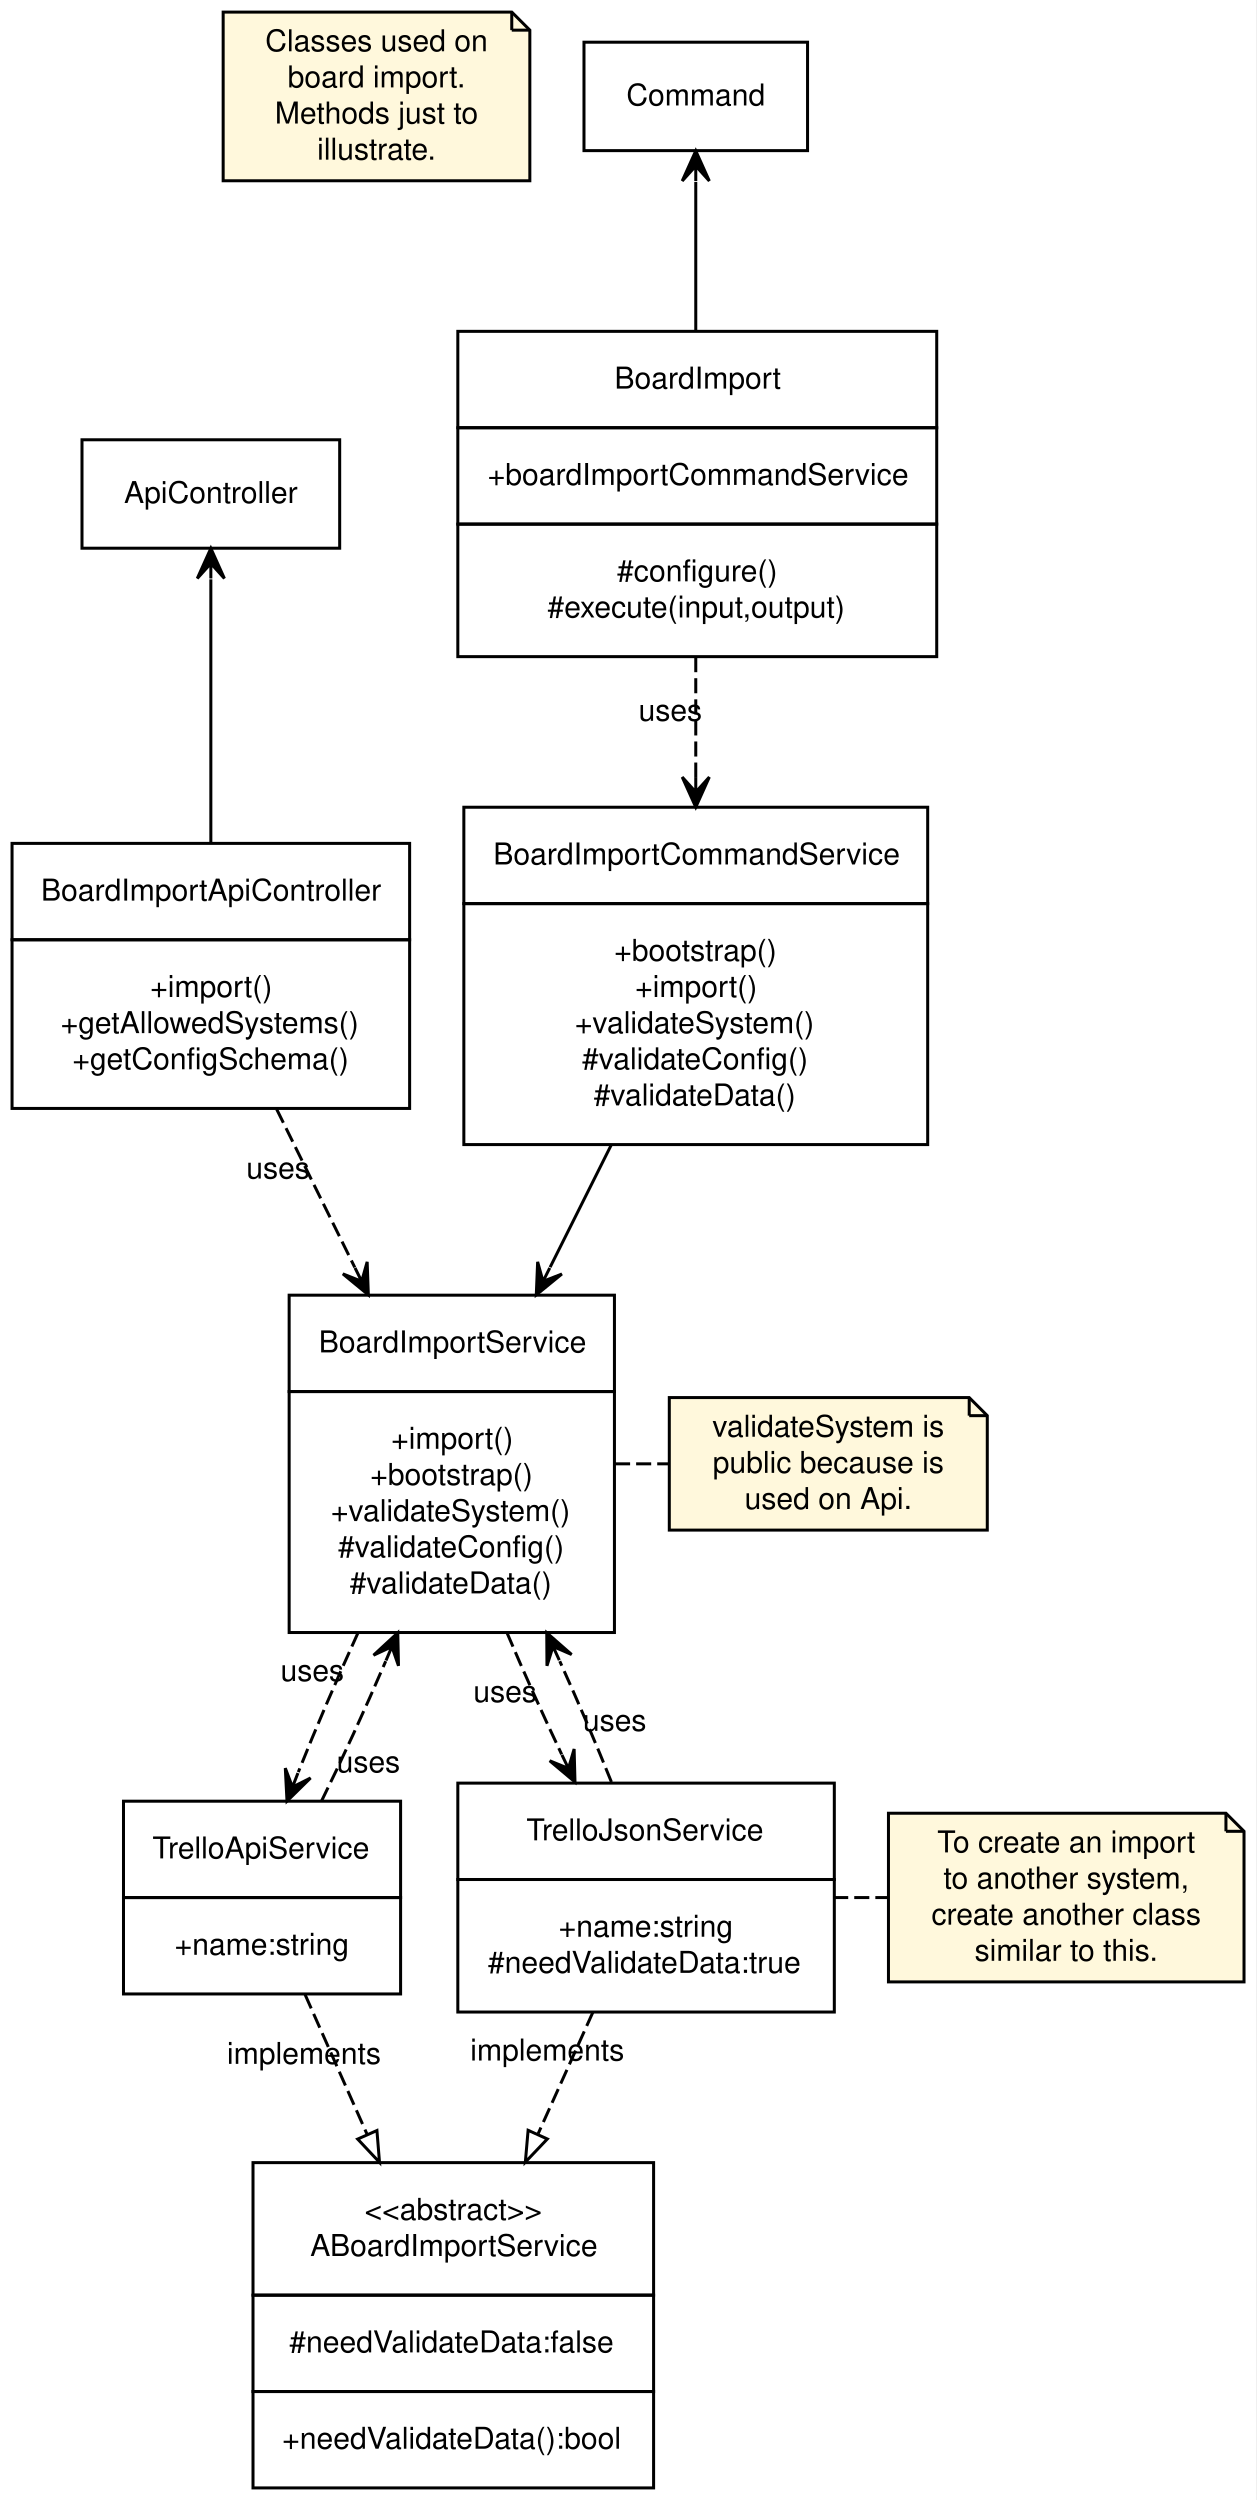
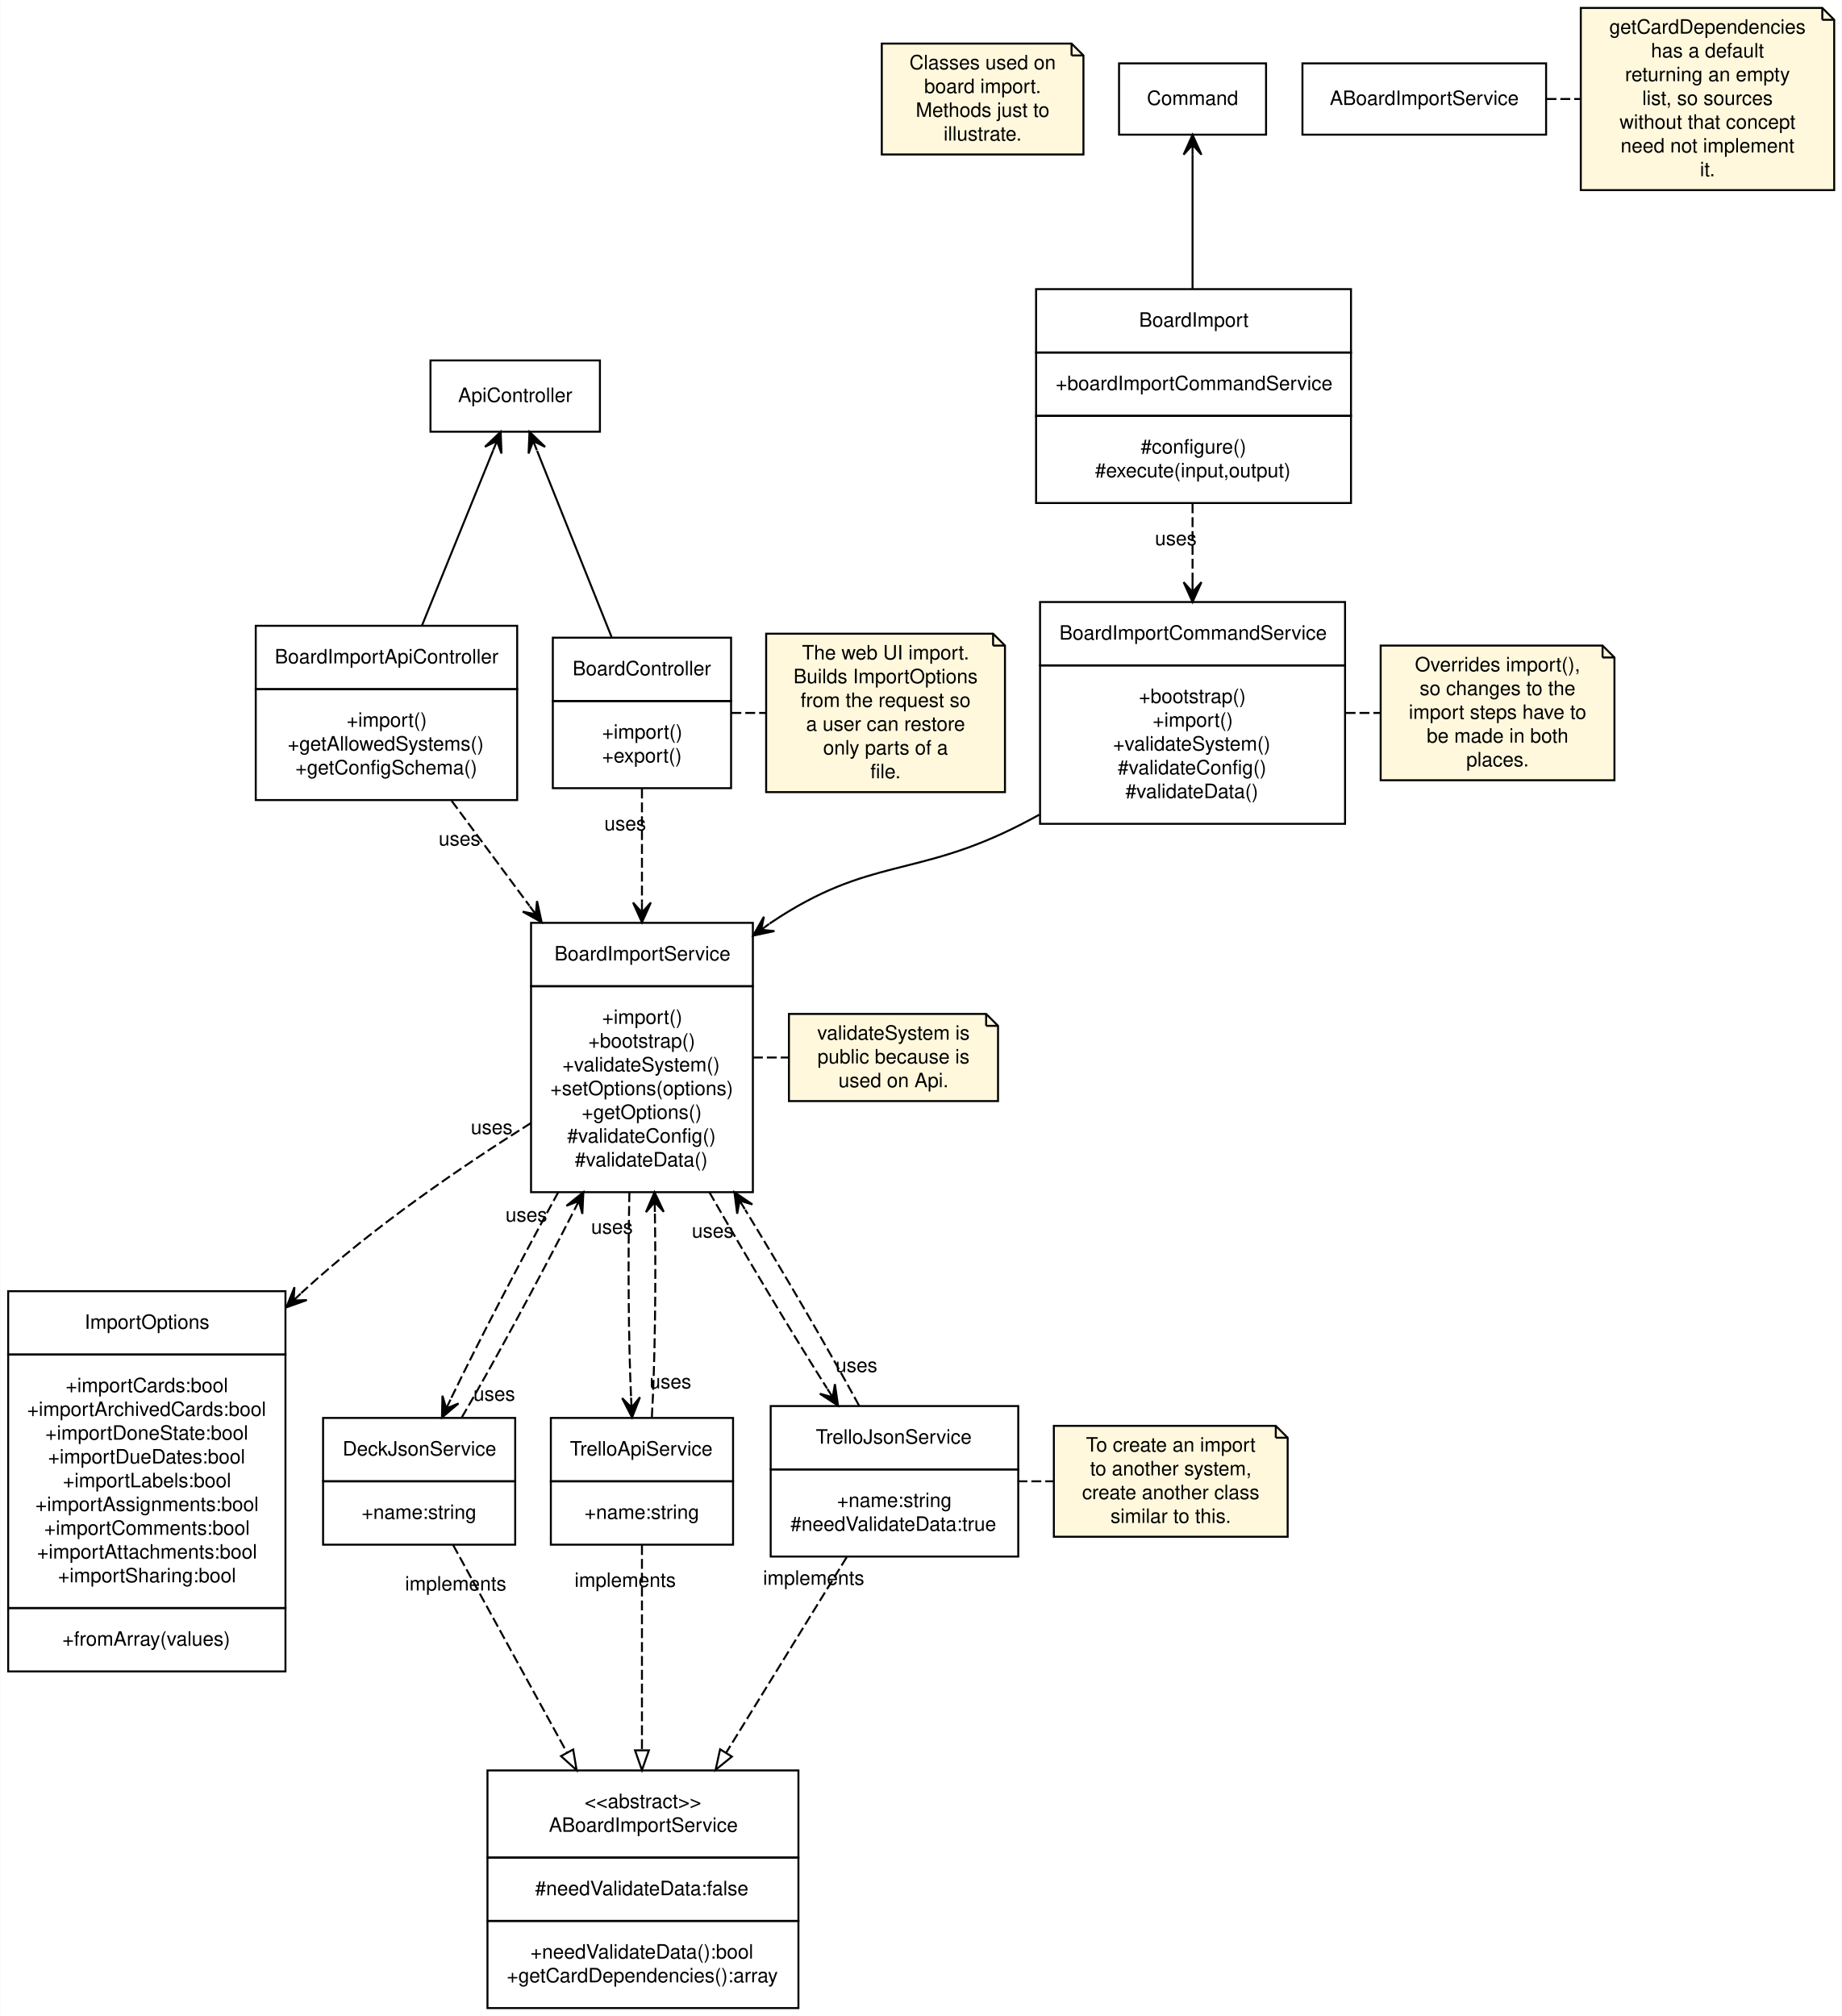
- <svg xmlns="http://www.w3.org/2000/svg" width="417pt" height="830pt" viewBox="0.00 0.00 417.01 830.00">
-   <g id="graph0" class="graph" transform="scale(1 1) rotate(0) translate(4 826)">
-     <polygon fill="#ffffff" stroke="transparent" points="-4,4 -4,-826 413.012,-826 413.012,4 -4,4" />
+ <svg xmlns="http://www.w3.org/2000/svg" width="930pt" height="1018pt" viewBox="0.00 0.00 929.74 1018.00">
+   <g id="graph0" class="graph" transform="scale(1 1) rotate(0) translate(4 1014)">
+     <polygon fill="#ffffff" stroke="transparent" points="-4,4 -4,-1014 925.736,-1014 925.736,4 -4,4" />
    <g id="node1" class="node">
-       <polygon fill="#fff8dc" stroke="#000000" points="165.909,-822 70.091,-822 70.091,-766 171.909,-766 171.909,-816 165.909,-822" />
-       <polyline fill="none" stroke="#000000" points="165.909,-822 165.909,-816 " />
-       <polyline fill="none" stroke="#000000" points="171.909,-816 165.909,-816 " />
-       <text text-anchor="middle" x="121" y="-809" font-family="Helvetica,sans-Serif" font-size="10.00" fill="#000000">Classes used on</text>
-       <text text-anchor="middle" x="121" y="-797" font-family="Helvetica,sans-Serif" font-size="10.00" fill="#000000">board import.</text>
-       <text text-anchor="middle" x="121" y="-785" font-family="Helvetica,sans-Serif" font-size="10.00" fill="#000000">Methods just to</text>
-       <text text-anchor="middle" x="121" y="-773" font-family="Helvetica,sans-Serif" font-size="10.00" fill="#000000">illustrate.</text>
+       <polygon fill="#fff8dc" stroke="#000000" points="536.909,-992 441.091,-992 441.091,-936 542.909,-936 542.909,-986 536.909,-992" />
+       <polyline fill="none" stroke="#000000" points="536.909,-992 536.909,-986 " />
+       <polyline fill="none" stroke="#000000" points="542.909,-986 536.909,-986 " />
+       <text text-anchor="middle" x="492" y="-979" font-family="Helvetica,sans-Serif" font-size="10.00" fill="#000000">Classes used on</text>
+       <text text-anchor="middle" x="492" y="-967" font-family="Helvetica,sans-Serif" font-size="10.00" fill="#000000">board import.</text>
+       <text text-anchor="middle" x="492" y="-955" font-family="Helvetica,sans-Serif" font-size="10.00" fill="#000000">Methods just to</text>
+       <text text-anchor="middle" x="492" y="-943" font-family="Helvetica,sans-Serif" font-size="10.00" fill="#000000">illustrate.</text>
    </g>
    <g id="node2" class="node">
-       <polygon fill="none" stroke="#000000" points="108.777,-680 23.223,-680 23.223,-644 108.777,-644 108.777,-680" />
-       <text text-anchor="middle" x="66" y="-659" font-family="Helvetica,sans-Serif" font-size="10.00" fill="#000000">ApiController</text>
+       <polygon fill="none" stroke="#000000" points="298.777,-832 213.223,-832 213.223,-796 298.777,-796 298.777,-832" />
+       <text text-anchor="middle" x="256" y="-811" font-family="Helvetica,sans-Serif" font-size="10.00" fill="#000000">ApiController</text>
    </g>
    <g id="node3" class="node">
-       <polygon fill="none" stroke="#000000" points="0,-514 0,-546 132,-546 132,-514 0,-514" />
-       <text text-anchor="start" x="9.607" y="-527" font-family="Helvetica,sans-Serif" font-size="10.00" fill="#000000">BoardImportApiController</text>
-       <polygon fill="none" stroke="#000000" points="0,-458 0,-514 132,-514 132,-458 0,-458" />
-       <text text-anchor="start" x="45.864" y="-495" font-family="Helvetica,sans-Serif" font-size="10.00" fill="#000000">+import()</text>
-       <text text-anchor="start" x="16.134" y="-483" font-family="Helvetica,sans-Serif" font-size="10.00" fill="#000000">+getAllowedSystems()</text>
-       <text text-anchor="start" x="20.018" y="-471" font-family="Helvetica,sans-Serif" font-size="10.00" fill="#000000">+getConfigSchema()</text>
+       <polygon fill="none" stroke="#000000" points="125,-666 125,-698 257,-698 257,-666 125,-666" />
+       <text text-anchor="start" x="134.607" y="-679" font-family="Helvetica,sans-Serif" font-size="10.00" fill="#000000">BoardImportApiController</text>
+       <polygon fill="none" stroke="#000000" points="125,-610 125,-666 257,-666 257,-610 125,-610" />
+       <text text-anchor="start" x="170.864" y="-647" font-family="Helvetica,sans-Serif" font-size="10.00" fill="#000000">+import()</text>
+       <text text-anchor="start" x="141.133" y="-635" font-family="Helvetica,sans-Serif" font-size="10.00" fill="#000000">+getAllowedSystems()</text>
+       <text text-anchor="start" x="145.018" y="-623" font-family="Helvetica,sans-Serif" font-size="10.00" fill="#000000">+getConfigSchema()</text>
    </g>
    <g id="edge1" class="edge">
-       <path fill="none" stroke="#000000" d="M66,-633.669C66,-609.442 66,-574.166 66,-546.224" />
-       <polygon fill="#000000" stroke="#000000" points="66,-643.957 61.5,-633.957 66,-638.957 66,-633.957 66,-633.957 66,-633.957 66,-638.957 70.5,-633.957 66,-643.957 66,-643.957" />
+       <path fill="none" stroke="#000000" d="M244.887,-786.645C235.036,-762.397 220.471,-726.544 208.966,-698.224" />
+       <polygon fill="#000000" stroke="#000000" points="248.67,-795.957 240.737,-788.386 246.788,-791.325 244.906,-786.692 244.906,-786.692 244.906,-786.692 246.788,-791.325 249.075,-784.999 248.67,-795.957 248.67,-795.957" />
+     </g>
+     <g id="node5" class="node">
+       <polygon fill="none" stroke="#000000" points="275,-660 275,-692 365,-692 365,-660 275,-660" />
+       <text text-anchor="start" x="284.998" y="-673" font-family="Helvetica,sans-Serif" font-size="10.00" fill="#000000">BoardController</text>
+       <polygon fill="none" stroke="#000000" points="275,-616 275,-660 365,-660 365,-616 275,-616" />
+       <text text-anchor="start" x="299.865" y="-641" font-family="Helvetica,sans-Serif" font-size="10.00" fill="#000000">+import()</text>
+       <text text-anchor="start" x="299.859" y="-629" font-family="Helvetica,sans-Serif" font-size="10.00" fill="#000000">+export()</text>
+     </g>
+     <g id="edge3" class="edge">
+       <path fill="none" stroke="#000000" d="M267.055,-786.362C277.445,-760.388 293.088,-721.28 304.679,-692.303" />
+       <polygon fill="#000000" stroke="#000000" points="263.217,-795.957 262.753,-785.001 265.074,-791.315 266.931,-786.672 266.931,-786.672 266.931,-786.672 265.074,-791.315 271.109,-788.343 263.217,-795.957 263.217,-795.957" />
    </g>
    <g id="node4" class="node">
-       <polygon fill="none" stroke="#000000" points="92,-364 92,-396 200,-396 200,-364 92,-364" />
-       <text text-anchor="start" x="101.828" y="-377" font-family="Helvetica,sans-Serif" font-size="10.00" fill="#000000">BoardImportService</text>
-       <polygon fill="none" stroke="#000000" points="92,-284 92,-364 200,-364 200,-284 92,-284" />
-       <text text-anchor="start" x="125.865" y="-345" font-family="Helvetica,sans-Serif" font-size="10.00" fill="#000000">+import()</text>
-       <text text-anchor="start" x="118.91" y="-333" font-family="Helvetica,sans-Serif" font-size="10.00" fill="#000000">+bootstrap()</text>
-       <text text-anchor="start" x="105.857" y="-321" font-family="Helvetica,sans-Serif" font-size="10.00" fill="#000000">+validateSystem()</text>
-       <text text-anchor="start" x="108.218" y="-309" font-family="Helvetica,sans-Serif" font-size="10.00" fill="#000000">#validateConfig()</text>
-       <text text-anchor="start" x="112.107" y="-297" font-family="Helvetica,sans-Serif" font-size="10.00" fill="#000000">#validateData()</text>
+       <polygon fill="none" stroke="#000000" points="264,-516 264,-548 376,-548 376,-516 264,-516" />
+       <text text-anchor="start" x="275.828" y="-529" font-family="Helvetica,sans-Serif" font-size="10.00" fill="#000000">BoardImportService</text>
+       <polygon fill="none" stroke="#000000" points="264,-412 264,-516 376,-516 376,-412 264,-412" />
+       <text text-anchor="start" x="299.865" y="-497" font-family="Helvetica,sans-Serif" font-size="10.00" fill="#000000">+import()</text>
+       <text text-anchor="start" x="292.911" y="-485" font-family="Helvetica,sans-Serif" font-size="10.00" fill="#000000">+bootstrap()</text>
+       <text text-anchor="start" x="279.857" y="-473" font-family="Helvetica,sans-Serif" font-size="10.00" fill="#000000">+validateSystem()</text>
+       <text text-anchor="start" x="273.738" y="-461" font-family="Helvetica,sans-Serif" font-size="10.00" fill="#000000">+setOptions(options)</text>
+       <text text-anchor="start" x="289.576" y="-449" font-family="Helvetica,sans-Serif" font-size="10.00" fill="#000000">+getOptions()</text>
+       <text text-anchor="start" x="282.218" y="-437" font-family="Helvetica,sans-Serif" font-size="10.00" fill="#000000">#validateConfig()</text>
+       <text text-anchor="start" x="286.107" y="-425" font-family="Helvetica,sans-Serif" font-size="10.00" fill="#000000">#validateData()</text>
    </g>
    <g id="edge2" class="edge">
-       <path fill="none" stroke="#000000" stroke-dasharray="5,2" d="M87.86,-457.733C95.858,-441.538 105.082,-422.858 113.794,-405.217" />
-       <polygon fill="#000000" stroke="#000000" points="118.293,-396.106 117.9,-407.065 116.079,-400.589 113.866,-405.072 113.866,-405.072 113.866,-405.072 116.079,-400.589 109.831,-403.079 118.293,-396.106 118.293,-396.106" />
-       <text text-anchor="middle" x="88.308" y="-434.738" font-family="Helvetica,sans-Serif" font-size="10.00" fill="#000000">uses</text>
+       <path fill="none" stroke="#000000" stroke-dasharray="5,2" d="M223.886,-609.642C235.862,-593.489 249.769,-574.73 263.222,-556.585" />
+       <polygon fill="#000000" stroke="#000000" points="269.362,-548.302 267.022,-559.015 266.384,-552.319 263.407,-556.335 263.407,-556.335 263.407,-556.335 266.384,-552.319 259.792,-553.655 269.362,-548.302 269.362,-548.302" />
+       <text text-anchor="middle" x="227.891" y="-587.047" font-family="Helvetica,sans-Serif" font-size="10.00" fill="#000000">uses</text>
+     </g>
+     <g id="node7" class="node">
+       <polygon fill="none" stroke="#000000" points="0,-330 0,-362 140,-362 140,-330 0,-330" />
+       <text text-anchor="start" x="38.606" y="-343" font-family="Helvetica,sans-Serif" font-size="10.00" fill="#000000">ImportOptions</text>
+       <polygon fill="none" stroke="#000000" points="0,-202 0,-330 140,-330 140,-202 0,-202" />
+       <text text-anchor="start" x="29.023" y="-311" font-family="Helvetica,sans-Serif" font-size="10.00" fill="#000000">+importCards:bool</text>
+       <text text-anchor="start" x="9.576" y="-299" font-family="Helvetica,sans-Serif" font-size="10.00" fill="#000000">+importArchivedCards:bool</text>
+       <text text-anchor="start" x="18.735" y="-287" font-family="Helvetica,sans-Serif" font-size="10.00" fill="#000000">+importDoneState:bool</text>
+       <text text-anchor="start" x="20.13" y="-275" font-family="Helvetica,sans-Serif" font-size="10.00" fill="#000000">+importDueDates:bool</text>
+       <text text-anchor="start" x="27.628" y="-263" font-family="Helvetica,sans-Serif" font-size="10.00" fill="#000000">+importLabels:bool</text>
+       <text text-anchor="start" x="13.74" y="-251" font-family="Helvetica,sans-Serif" font-size="10.00" fill="#000000">+importAssignments:bool</text>
+       <text text-anchor="start" x="18.189" y="-239" font-family="Helvetica,sans-Serif" font-size="10.00" fill="#000000">+importComments:bool</text>
+       <text text-anchor="start" x="14.57" y="-227" font-family="Helvetica,sans-Serif" font-size="10.00" fill="#000000">+importAttachments:bool</text>
+       <text text-anchor="start" x="25.13" y="-215" font-family="Helvetica,sans-Serif" font-size="10.00" fill="#000000">+importSharing:bool</text>
+       <polygon fill="none" stroke="#000000" points="0,-170 0,-202 140,-202 140,-170 0,-170" />
+       <text text-anchor="start" x="27.363" y="-183" font-family="Helvetica,sans-Serif" font-size="10.00" fill="#000000">+fromArray(values)</text>
+     </g>
+     <g id="edge6" class="edge">
+       <path fill="none" stroke="#000000" stroke-dasharray="5,2" d="M263.972,-446.934C229.1,-425.04 184.325,-394.458 149,-362 148.642,-361.671 148.285,-361.341 147.928,-361.009" />
+       <polygon fill="#000000" stroke="#000000" points="140.465,-353.827 150.791,-357.519 144.068,-357.294 147.67,-360.761 147.67,-360.761 147.67,-360.761 144.068,-357.294 144.549,-364.004 140.465,-353.827 140.465,-353.827" />
+       <text text-anchor="middle" x="244.139" y="-441.349" font-family="Helvetica,sans-Serif" font-size="10.00" fill="#000000">uses</text>
+     </g>
+     <g id="node12" class="node">
+       <polygon fill="none" stroke="#000000" points="159,-266 159,-298 256,-298 256,-266 159,-266" />
+       <text text-anchor="start" x="168.885" y="-279" font-family="Helvetica,sans-Serif" font-size="10.00" fill="#000000">DeckJsonService</text>
+       <polygon fill="none" stroke="#000000" points="159,-234 159,-266 256,-266 256,-234 159,-234" />
+       <text text-anchor="start" x="178.465" y="-247" font-family="Helvetica,sans-Serif" font-size="10.00" fill="#000000">+name:string</text>
+     </g>
+     <g id="edge11" class="edge">
+       <path fill="none" stroke="#000000" stroke-dasharray="5,2" d="M277.756,-411.995C258.857,-377.65 237.732,-337.094 223.423,-307.455" />
+       <polygon fill="#000000" stroke="#000000" points="219.028,-298.237 227.394,-305.327 221.18,-302.75 223.332,-307.263 223.332,-307.263 223.332,-307.263 221.18,-302.75 219.27,-309.2 219.028,-298.237 219.028,-298.237" />
+       <text text-anchor="middle" x="261.643" y="-397.147" font-family="Helvetica,sans-Serif" font-size="10.00" fill="#000000">uses</text>
+     </g>
+     <g id="node14" class="node">
+       <polygon fill="none" stroke="#000000" points="274,-266 274,-298 366,-298 366,-266 274,-266" />
+       <text text-anchor="start" x="283.612" y="-279" font-family="Helvetica,sans-Serif" font-size="10.00" fill="#000000">TrelloApiService</text>
+       <polygon fill="none" stroke="#000000" points="274,-234 274,-266 366,-266 366,-234 274,-234" />
+       <text text-anchor="start" x="290.966" y="-247" font-family="Helvetica,sans-Serif" font-size="10.00" fill="#000000">+name:string</text>
+     </g>
+     <g id="edge14" class="edge">
+       <path fill="none" stroke="#000000" stroke-dasharray="5,2" d="M313.665,-411.995C312.908,-377.947 313.186,-337.796 314.499,-308.227" />
+       <polygon fill="#000000" stroke="#000000" points="315.006,-298.237 318.993,-308.452 314.752,-303.23 314.499,-308.224 314.499,-308.224 314.499,-308.224 314.752,-303.23 310.005,-307.995 315.006,-298.237 315.006,-298.237" />
+       <text text-anchor="middle" x="304.872" y="-391.032" font-family="Helvetica,sans-Serif" font-size="10.00" fill="#000000">uses</text>
+     </g>
+     <g id="node15" class="node">
+       <polygon fill="none" stroke="#000000" points="385,-272 385,-304 510,-304 510,-272 385,-272" />
+       <text text-anchor="start" x="407.776" y="-285" font-family="Helvetica,sans-Serif" font-size="10.00" fill="#000000">TrelloJsonService</text>
+       <polygon fill="none" stroke="#000000" points="385,-228 385,-272 510,-272 510,-228 385,-228" />
+       <text text-anchor="start" x="418.466" y="-253" font-family="Helvetica,sans-Serif" font-size="10.00" fill="#000000">+name:string</text>
+       <text text-anchor="start" x="394.981" y="-241" font-family="Helvetica,sans-Serif" font-size="10.00" fill="#000000">#needValidateData:true</text>
+     </g>
+     <g id="edge17" class="edge">
+       <path fill="none" stroke="#000000" stroke-dasharray="5,2" d="M354.023,-411.995C372.46,-379.719 395.081,-341.959 413.452,-312.928" />
+       <polygon fill="#000000" stroke="#000000" points="419.008,-304.214 417.426,-315.065 416.32,-308.43 413.632,-312.646 413.632,-312.646 413.632,-312.646 416.32,-308.43 409.837,-310.227 419.008,-304.214 419.008,-304.214" />
+       <text text-anchor="middle" x="355.722" y="-389.067" font-family="Helvetica,sans-Serif" font-size="10.00" fill="#000000">uses</text>
+     </g>
+     <g id="node16" class="node">
+       <polygon fill="#fff8dc" stroke="#000000" points="493.787,-502 394.213,-502 394.213,-458 499.787,-458 499.787,-496 493.787,-502" />
+       <polyline fill="none" stroke="#000000" points="493.787,-502 493.787,-496 " />
+       <polyline fill="none" stroke="#000000" points="499.787,-496 493.787,-496 " />
+       <text text-anchor="middle" x="447" y="-489" font-family="Helvetica,sans-Serif" font-size="10.00" fill="#000000">validateSystem is</text>
+       <text text-anchor="middle" x="447" y="-477" font-family="Helvetica,sans-Serif" font-size="10.00" fill="#000000">public because is</text>
+       <text text-anchor="middle" x="447" y="-465" font-family="Helvetica,sans-Serif" font-size="10.00" fill="#000000">used on Api.</text>
+     </g>
+     <g id="edge19" class="edge">
+       <path fill="none" stroke="#000000" stroke-dasharray="5,2" d="M376.059,-480C382.063,-480 388.067,-480 394.071,-480" />
+     </g>
+     <g id="edge4" class="edge">
+       <path fill="none" stroke="#000000" stroke-dasharray="5,2" d="M320,-615.815C320,-598.87 320,-578.273 320,-558.293" />
+       <polygon fill="#000000" stroke="#000000" points="320,-548.241 324.5,-558.241 320,-553.241 320,-558.241 320,-558.241 320,-558.241 320,-553.241 315.5,-558.241 320,-548.241 320,-548.241" />
+       <text text-anchor="middle" x="311.548" y="-594.689" font-family="Helvetica,sans-Serif" font-size="10.00" fill="#000000">uses</text>
+     </g>
+     <g id="node6" class="node">
+       <polygon fill="#fff8dc" stroke="#000000" points="497.292,-694 382.708,-694 382.708,-614 503.292,-614 503.292,-688 497.292,-694" />
+       <polyline fill="none" stroke="#000000" points="497.292,-694 497.292,-688 " />
+       <polyline fill="none" stroke="#000000" points="503.292,-688 497.292,-688 " />
+       <text text-anchor="middle" x="443" y="-681" font-family="Helvetica,sans-Serif" font-size="10.00" fill="#000000">The web UI import.</text>
+       <text text-anchor="middle" x="443" y="-669" font-family="Helvetica,sans-Serif" font-size="10.00" fill="#000000">Builds ImportOptions</text>
+       <text text-anchor="middle" x="443" y="-657" font-family="Helvetica,sans-Serif" font-size="10.00" fill="#000000">from the request so</text>
+       <text text-anchor="middle" x="443" y="-645" font-family="Helvetica,sans-Serif" font-size="10.00" fill="#000000">a user can restore</text>
+       <text text-anchor="middle" x="443" y="-633" font-family="Helvetica,sans-Serif" font-size="10.00" fill="#000000">only parts of a</text>
+       <text text-anchor="middle" x="443" y="-621" font-family="Helvetica,sans-Serif" font-size="10.00" fill="#000000">file.</text>
+     </g>
+     <g id="edge5" class="edge">
+       <path fill="none" stroke="#000000" stroke-dasharray="5,2" d="M365.164,-654C370.941,-654 376.718,-654 382.495,-654" />
    </g>
    <g id="node8" class="node">
-       <polygon fill="none" stroke="#000000" points="37,-196 37,-228 129,-228 129,-196 37,-196" />
-       <text text-anchor="start" x="46.612" y="-209" font-family="Helvetica,sans-Serif" font-size="10.00" fill="#000000">TrelloApiService</text>
-       <polygon fill="none" stroke="#000000" points="37,-164 37,-196 129,-196 129,-164 37,-164" />
-       <text text-anchor="start" x="53.965" y="-177" font-family="Helvetica,sans-Serif" font-size="10.00" fill="#000000">+name:string</text>
-     </g>
-     <g id="edge6" class="edge">
-       <path fill="none" stroke="#000000" stroke-dasharray="5,2" d="M114.861,-283.913C107.832,-268.514 100.785,-252.093 95.04,-237.661" />
-       <polygon fill="#000000" stroke="#000000" points="91.287,-228.025 99.11,-235.71 93.102,-232.684 94.917,-237.343 94.917,-237.343 94.917,-237.343 93.102,-232.684 90.724,-238.977 91.287,-228.025 91.287,-228.025" />
-       <text text-anchor="middle" x="99.676" y="-267.897" font-family="Helvetica,sans-Serif" font-size="10.00" fill="#000000">uses</text>
+       <polygon fill="none" stroke="#000000" points="635.113,-982 560.887,-982 560.887,-946 635.113,-946 635.113,-982" />
+       <text text-anchor="middle" x="598" y="-961" font-family="Helvetica,sans-Serif" font-size="10.00" fill="#000000">Command</text>
+     </g>
+     <g id="node9" class="node">
+       <polygon fill="none" stroke="#000000" points="519,-836 519,-868 678,-868 678,-836 519,-836" />
+       <text text-anchor="start" x="570.995" y="-849" font-family="Helvetica,sans-Serif" font-size="10.00" fill="#000000">BoardImport</text>
+       <polygon fill="none" stroke="#000000" points="519,-804 519,-836 678,-836 678,-804 519,-804" />
+       <text text-anchor="start" x="528.907" y="-817" font-family="Helvetica,sans-Serif" font-size="10.00" fill="#000000">+boardImportCommandService</text>
+       <polygon fill="none" stroke="#000000" points="519,-760 519,-804 678,-804 678,-760 519,-760" />
+       <text text-anchor="start" x="571.831" y="-785" font-family="Helvetica,sans-Serif" font-size="10.00" fill="#000000">#configure()</text>
+       <text text-anchor="start" x="548.76" y="-773" font-family="Helvetica,sans-Serif" font-size="10.00" fill="#000000">#execute(input,output)</text>
+     </g>
+     <g id="edge7" class="edge">
+       <path fill="none" stroke="#000000" d="M598,-935.837C598,-916.846 598,-891.175 598,-868.294" />
+       <polygon fill="#000000" stroke="#000000" points="598,-945.907 593.5,-935.907 598,-940.907 598,-935.907 598,-935.907 598,-935.907 598,-940.907 602.5,-935.907 598,-945.907 598,-945.907" />
    </g>
    <g id="node10" class="node">
-       <polygon fill="none" stroke="#000000" points="148,-202 148,-234 273,-234 273,-202 148,-202" />
-       <text text-anchor="start" x="170.776" y="-215" font-family="Helvetica,sans-Serif" font-size="10.00" fill="#000000">TrelloJsonService</text>
-       <polygon fill="none" stroke="#000000" points="148,-158 148,-202 273,-202 273,-158 148,-158" />
-       <text text-anchor="start" x="181.465" y="-183" font-family="Helvetica,sans-Serif" font-size="10.00" fill="#000000">+name:string</text>
-       <text text-anchor="start" x="157.981" y="-171" font-family="Helvetica,sans-Serif" font-size="10.00" fill="#000000">#needValidateData:true</text>
+       <polygon fill="none" stroke="#000000" points="521,-678 521,-710 675,-710 675,-678 521,-678" />
+       <text text-anchor="start" x="530.771" y="-691" font-family="Helvetica,sans-Serif" font-size="10.00" fill="#000000">BoardImportCommandService</text>
+       <polygon fill="none" stroke="#000000" points="521,-598 521,-678 675,-678 675,-598 521,-598" />
+       <text text-anchor="start" x="570.91" y="-659" font-family="Helvetica,sans-Serif" font-size="10.00" fill="#000000">+bootstrap()</text>
+       <text text-anchor="start" x="577.865" y="-647" font-family="Helvetica,sans-Serif" font-size="10.00" fill="#000000">+import()</text>
+       <text text-anchor="start" x="557.857" y="-635" font-family="Helvetica,sans-Serif" font-size="10.00" fill="#000000">+validateSystem()</text>
+       <text text-anchor="start" x="560.218" y="-623" font-family="Helvetica,sans-Serif" font-size="10.00" fill="#000000">#validateConfig()</text>
+       <text text-anchor="start" x="564.107" y="-611" font-family="Helvetica,sans-Serif" font-size="10.00" fill="#000000">#validateData()</text>
+     </g>
+     <g id="edge8" class="edge">
+       <path fill="none" stroke="#000000" stroke-dasharray="5,2" d="M598,-759.831C598,-747.044 598,-733.271 598,-720.025" />
+       <polygon fill="#000000" stroke="#000000" points="598,-710.023 602.5,-720.023 598,-715.023 598,-720.023 598,-720.023 598,-720.023 598,-715.023 593.5,-720.024 598,-710.023 598,-710.023" />
+       <text text-anchor="middle" x="589.548" y="-738.705" font-family="Helvetica,sans-Serif" font-size="10.00" fill="#000000">uses</text>
    </g>
    <g id="edge9" class="edge">
-       <path fill="none" stroke="#000000" stroke-dasharray="5,2" d="M164.326,-283.913C170.004,-270.569 176.346,-256.456 182.482,-243.536" />
-       <polygon fill="#000000" stroke="#000000" points="186.9,-234.368 186.613,-245.33 184.73,-238.872 182.559,-243.376 182.559,-243.376 182.559,-243.376 184.73,-238.872 178.505,-241.423 186.9,-234.368 186.9,-234.368" />
-       <text text-anchor="middle" x="163.687" y="-260.924" font-family="Helvetica,sans-Serif" font-size="10.00" fill="#000000">uses</text>
+       <path fill="none" stroke="#000000" d="M520.607,-602.603C517.725,-601.01 514.85,-599.47 512,-598 458.086,-570.196 435.355,-581.826 385,-548 384.814,-547.875 384.627,-547.749 384.441,-547.622" />
+       <polygon fill="#000000" stroke="#000000" points="376.167,-541.558 386.892,-543.84 380.2,-544.514 384.232,-547.47 384.232,-547.47 384.232,-547.47 380.2,-544.514 381.572,-551.099 376.167,-541.558 376.167,-541.558" />
    </g>
    <g id="node11" class="node">
-       <polygon fill="#fff8dc" stroke="#000000" points="317.787,-362 218.213,-362 218.213,-318 323.787,-318 323.787,-356 317.787,-362" />
-       <polyline fill="none" stroke="#000000" points="317.787,-362 317.787,-356 " />
-       <polyline fill="none" stroke="#000000" points="323.787,-356 317.787,-356 " />
-       <text text-anchor="middle" x="271" y="-349" font-family="Helvetica,sans-Serif" font-size="10.00" fill="#000000">validateSystem is</text>
-       <text text-anchor="middle" x="271" y="-337" font-family="Helvetica,sans-Serif" font-size="10.00" fill="#000000">public because is</text>
-       <text text-anchor="middle" x="271" y="-325" font-family="Helvetica,sans-Serif" font-size="10.00" fill="#000000">used on Api.</text>
-     </g>
-     <g id="edge11" class="edge">
-       <path fill="none" stroke="#000000" stroke-dasharray="5,2" d="M200.199,-340C206.191,-340 212.184,-340 218.176,-340" />
-     </g>
-     <g id="node5" class="node">
-       <polygon fill="none" stroke="#000000" points="264.113,-812 189.887,-812 189.887,-776 264.113,-776 264.113,-812" />
-       <text text-anchor="middle" x="227" y="-791" font-family="Helvetica,sans-Serif" font-size="10.00" fill="#000000">Command</text>
-     </g>
-     <g id="node6" class="node">
-       <polygon fill="none" stroke="#000000" points="148,-684 148,-716 307,-716 307,-684 148,-684" />
-       <text text-anchor="start" x="199.995" y="-697" font-family="Helvetica,sans-Serif" font-size="10.00" fill="#000000">BoardImport</text>
-       <polygon fill="none" stroke="#000000" points="148,-652 148,-684 307,-684 307,-652 148,-652" />
-       <text text-anchor="start" x="157.907" y="-665" font-family="Helvetica,sans-Serif" font-size="10.00" fill="#000000">+boardImportCommandService</text>
-       <polygon fill="none" stroke="#000000" points="148,-608 148,-652 307,-652 307,-608 148,-608" />
-       <text text-anchor="start" x="200.831" y="-633" font-family="Helvetica,sans-Serif" font-size="10.00" fill="#000000">#configure()</text>
-       <text text-anchor="start" x="177.76" y="-621" font-family="Helvetica,sans-Serif" font-size="10.00" fill="#000000">#execute(input,output)</text>
-     </g>
-     <g id="edge3" class="edge">
-       <path fill="none" stroke="#000000" d="M227,-765.636C227,-751.155 227,-733.045 227,-716.032" />
-       <polygon fill="#000000" stroke="#000000" points="227,-775.923 222.5,-765.923 227,-770.923 227,-765.923 227,-765.923 227,-765.923 227,-770.923 231.5,-765.923 227,-775.923 227,-775.923" />
-     </g>
-     <g id="node7" class="node">
-       <polygon fill="none" stroke="#000000" points="150,-526 150,-558 304,-558 304,-526 150,-526" />
-       <text text-anchor="start" x="159.772" y="-539" font-family="Helvetica,sans-Serif" font-size="10.00" fill="#000000">BoardImportCommandService</text>
-       <polygon fill="none" stroke="#000000" points="150,-446 150,-526 304,-526 304,-446 150,-446" />
-       <text text-anchor="start" x="199.911" y="-507" font-family="Helvetica,sans-Serif" font-size="10.00" fill="#000000">+bootstrap()</text>
-       <text text-anchor="start" x="206.864" y="-495" font-family="Helvetica,sans-Serif" font-size="10.00" fill="#000000">+import()</text>
-       <text text-anchor="start" x="186.857" y="-483" font-family="Helvetica,sans-Serif" font-size="10.00" fill="#000000">+validateSystem()</text>
-       <text text-anchor="start" x="189.218" y="-471" font-family="Helvetica,sans-Serif" font-size="10.00" fill="#000000">#validateConfig()</text>
-       <text text-anchor="start" x="193.107" y="-459" font-family="Helvetica,sans-Serif" font-size="10.00" fill="#000000">#validateData()</text>
-     </g>
-     <g id="edge4" class="edge">
-       <path fill="none" stroke="#000000" stroke-dasharray="5,2" d="M227,-607.831C227,-595.044 227,-581.271 227,-568.025" />
-       <polygon fill="#000000" stroke="#000000" points="227,-558.023 231.5,-568.023 227,-563.023 227,-568.023 227,-568.023 227,-568.023 227,-563.023 222.5,-568.024 227,-558.023 227,-558.023" />
-       <text text-anchor="middle" x="218.548" y="-586.705" font-family="Helvetica,sans-Serif" font-size="10.00" fill="#000000">uses</text>
-     </g>
-     <g id="edge5" class="edge">
-       <path fill="none" stroke="#000000" d="M198.898,-445.795C192.363,-432.727 185.353,-418.706 178.642,-405.283" />
-       <polygon fill="#000000" stroke="#000000" points="174.053,-396.106 182.55,-403.038 176.289,-400.578 178.525,-405.05 178.525,-405.05 178.525,-405.05 176.289,-400.578 174.5,-407.062 174.053,-396.106 174.053,-396.106" />
-     </g>
-     <g id="edge7" class="edge">
-       <path fill="none" stroke="#000000" stroke-dasharray="5,2" d="M102.735,-228.025C109.535,-241.763 117.122,-258.343 124.063,-274.485" />
-       <polygon fill="#000000" stroke="#000000" points="128.063,-283.913 120.015,-276.466 126.11,-279.311 124.157,-274.708 124.157,-274.708 124.157,-274.708 126.11,-279.311 128.3,-272.95 128.063,-283.913 128.063,-283.913" />
-       <text text-anchor="middle" x="118.307" y="-237.576" font-family="Helvetica,sans-Serif" font-size="10.00" fill="#000000">uses</text>
-     </g>
-     <g id="node9" class="node">
-       <polygon fill="none" stroke="#000000" points="80,-64 80,-108 213,-108 213,-64 80,-64" />
-       <text text-anchor="start" x="117.04" y="-89" font-family="Helvetica,sans-Serif" font-size="10.00" fill="#000000">&lt;&lt;abstract&gt;&gt;</text>
-       <text text-anchor="start" x="98.993" y="-77" font-family="Helvetica,sans-Serif" font-size="10.00" fill="#000000">ABoardImportService</text>
-       <polygon fill="none" stroke="#000000" points="80,-32 80,-64 213,-64 213,-32 80,-32" />
-       <text text-anchor="start" x="92.036" y="-45" font-family="Helvetica,sans-Serif" font-size="10.00" fill="#000000">#needValidateData:false</text>
-       <polygon fill="none" stroke="#000000" points="80,0 80,-32 213,-32 213,0 80,0" />
-       <text text-anchor="start" x="89.677" y="-13" font-family="Helvetica,sans-Serif" font-size="10.00" fill="#000000">+needValidateData():bool</text>
-     </g>
-     <g id="edge8" class="edge">
-       <path fill="none" stroke="#000000" stroke-dasharray="5,2" d="M97.296,-163.778C103.396,-150.029 110.737,-133.481 117.849,-117.453" />
-       <polygon fill="none" stroke="#000000" points="121.142,-118.66 121.998,-108.1 114.743,-115.822 121.142,-118.66" />
-       <text text-anchor="middle" x="96.921" y="-140.781" font-family="Helvetica,sans-Serif" font-size="10.00" fill="#000000">implements</text>
+       <polygon fill="#fff8dc" stroke="#000000" points="805.023,-688 692.977,-688 692.977,-620 811.023,-620 811.023,-682 805.023,-688" />
+       <polyline fill="none" stroke="#000000" points="805.023,-688 805.023,-682 " />
+       <polyline fill="none" stroke="#000000" points="811.023,-682 805.023,-682 " />
+       <text text-anchor="middle" x="752" y="-675" font-family="Helvetica,sans-Serif" font-size="10.00" fill="#000000">Overrides import(),</text>
+       <text text-anchor="middle" x="752" y="-663" font-family="Helvetica,sans-Serif" font-size="10.00" fill="#000000">so changes to the</text>
+       <text text-anchor="middle" x="752" y="-651" font-family="Helvetica,sans-Serif" font-size="10.00" fill="#000000">import steps have to</text>
+       <text text-anchor="middle" x="752" y="-639" font-family="Helvetica,sans-Serif" font-size="10.00" fill="#000000">be made in both</text>
+       <text text-anchor="middle" x="752" y="-627" font-family="Helvetica,sans-Serif" font-size="10.00" fill="#000000">places.</text>
    </g>
    <g id="edge10" class="edge">
-       <path fill="none" stroke="#000000" stroke-dasharray="5,2" d="M198.995,-234.368C194.065,-246.712 188.048,-260.757 181.843,-274.485" />
-       <polygon fill="#000000" stroke="#000000" points="177.529,-283.913 177.598,-272.948 179.609,-279.367 181.69,-274.82 181.69,-274.82 181.69,-274.82 179.609,-279.367 185.782,-276.693 177.529,-283.913 177.529,-283.913" />
-       <text text-anchor="middle" x="200.065" y="-251.339" font-family="Helvetica,sans-Serif" font-size="10.00" fill="#000000">uses</text>
+       <path fill="none" stroke="#000000" stroke-dasharray="5,2" d="M675.301,-654C681.193,-654 687.085,-654 692.978,-654" />
+     </g>
+     <g id="edge12" class="edge">
+       <path fill="none" stroke="#000000" stroke-dasharray="5,2" d="M229.016,-298.237C245.227,-325.899 267.377,-366.889 285.822,-402.946" />
+       <polygon fill="#000000" stroke="#000000" points="290.425,-411.995 281.88,-405.123 288.158,-407.539 285.891,-403.082 285.891,-403.082 285.891,-403.082 288.158,-407.539 289.902,-401.042 290.425,-411.995 290.425,-411.995" />
+       <text text-anchor="middle" x="245.419" y="-306.68" font-family="Helvetica,sans-Serif" font-size="10.00" fill="#000000">uses</text>
+     </g>
+     <g id="node13" class="node">
+       <polygon fill="none" stroke="#000000" points="242,-76 242,-120 399,-120 399,-76 242,-76" />
+       <text text-anchor="start" x="291.04" y="-101" font-family="Helvetica,sans-Serif" font-size="10.00" fill="#000000">&lt;&lt;abstract&gt;&gt;</text>
+       <text text-anchor="start" x="272.993" y="-89" font-family="Helvetica,sans-Serif" font-size="10.00" fill="#000000">ABoardImportService</text>
+       <polygon fill="none" stroke="#000000" points="242,-44 242,-76 399,-76 399,-44 242,-44" />
+       <text text-anchor="start" x="266.036" y="-57" font-family="Helvetica,sans-Serif" font-size="10.00" fill="#000000">#needValidateData:false</text>
+       <polygon fill="none" stroke="#000000" points="242,0 242,-44 399,-44 399,0 242,0" />
+       <text text-anchor="start" x="263.677" y="-25" font-family="Helvetica,sans-Serif" font-size="10.00" fill="#000000">+needValidateData():bool</text>
+       <text text-anchor="start" x="251.738" y="-13" font-family="Helvetica,sans-Serif" font-size="10.00" fill="#000000">+getCardDependencies():array</text>
    </g>
    <g id="edge13" class="edge">
-       <path fill="none" stroke="#000000" stroke-dasharray="5,2" d="M192.849,-157.947C187.254,-145.531 180.88,-131.389 174.674,-117.621" />
-       <polygon fill="none" stroke="#000000" points="177.717,-115.853 170.417,-108.175 171.335,-118.73 177.717,-115.853" />
-       <text text-anchor="middle" x="177.695" y="-141.894" font-family="Helvetica,sans-Serif" font-size="10.00" fill="#000000">implements</text>
-     </g>
-     <g id="node12" class="node">
-       <polygon fill="#fff8dc" stroke="#000000" points="403.024,-224 290.976,-224 290.976,-168 409.024,-168 409.024,-218 403.024,-224" />
-       <polyline fill="none" stroke="#000000" points="403.024,-224 403.024,-218 " />
-       <polyline fill="none" stroke="#000000" points="409.024,-218 403.024,-218 " />
-       <text text-anchor="middle" x="350" y="-211" font-family="Helvetica,sans-Serif" font-size="10.00" fill="#000000">To create an import</text>
-       <text text-anchor="middle" x="350" y="-199" font-family="Helvetica,sans-Serif" font-size="10.00" fill="#000000">to another system,</text>
-       <text text-anchor="middle" x="350" y="-187" font-family="Helvetica,sans-Serif" font-size="10.00" fill="#000000">create another class</text>
-       <text text-anchor="middle" x="350" y="-175" font-family="Helvetica,sans-Serif" font-size="10.00" fill="#000000">similar to this.</text>
-     </g>
-     <g id="edge12" class="edge">
-       <path fill="none" stroke="#000000" stroke-dasharray="5,2" d="M272.617,-196C278.663,-196 284.708,-196 290.754,-196" />
+       <path fill="none" stroke="#000000" stroke-dasharray="5,2" d="M224.656,-233.812C239.992,-205.855 262.728,-164.407 282.152,-128.998" />
+       <polygon fill="none" stroke="#000000" points="285.271,-130.588 287.012,-120.138 279.134,-127.222 285.271,-130.588" />
+       <text text-anchor="middle" x="225.963" y="-210.855" font-family="Helvetica,sans-Serif" font-size="10.00" fill="#000000">implements</text>
+     </g>
+     <g id="edge15" class="edge">
+       <path fill="none" stroke="#000000" stroke-dasharray="5,2" d="M324.994,-298.237C326.578,-325.548 327.09,-365.849 326.531,-401.568" />
+       <polygon fill="#000000" stroke="#000000" points="326.335,-411.995 322.024,-401.912 326.429,-406.996 326.524,-401.997 326.524,-401.997 326.524,-401.997 326.429,-406.996 331.023,-402.082 326.335,-411.995 326.335,-411.995" />
+       <text text-anchor="middle" x="334.371" y="-312.902" font-family="Helvetica,sans-Serif" font-size="10.00" fill="#000000">uses</text>
+     </g>
+     <g id="edge16" class="edge">
+       <path fill="none" stroke="#000000" stroke-dasharray="5,2" d="M320,-233.812C320,-206.21 320,-165.459 320,-130.351" />
+       <polygon fill="none" stroke="#000000" points="323.5,-130.137 320,-120.138 316.5,-130.137 323.5,-130.137" />
+       <text text-anchor="middle" x="311.548" y="-212.686" font-family="Helvetica,sans-Serif" font-size="10.00" fill="#000000">implements</text>
+     </g>
+     <g id="edge18" class="edge">
+       <path fill="none" stroke="#000000" stroke-dasharray="5,2" d="M429.635,-304.214C414.712,-331.638 392.625,-369.525 372.14,-403.106" />
+       <polygon fill="#000000" stroke="#000000" points="366.693,-411.995 368.081,-401.117 369.305,-407.732 371.918,-403.469 371.918,-403.469 371.918,-403.469 369.305,-407.732 375.755,-405.82 366.693,-411.995 366.693,-411.995" />
+       <text text-anchor="middle" x="428.317" y="-321.171" font-family="Helvetica,sans-Serif" font-size="10.00" fill="#000000">uses</text>
+     </g>
+     <g id="edge21" class="edge">
+       <path fill="none" stroke="#000000" stroke-dasharray="5,2" d="M423.41,-227.736C406.355,-200.072 382.841,-161.931 362.544,-129.008" />
+       <polygon fill="none" stroke="#000000" points="365.414,-126.994 357.187,-120.318 359.455,-130.667 365.414,-126.994" />
+       <text text-anchor="middle" x="406.703" y="-213.742" font-family="Helvetica,sans-Serif" font-size="10.00" fill="#000000">implements</text>
+     </g>
+     <g id="node17" class="node">
+       <polygon fill="#fff8dc" stroke="#000000" points="640.024,-294 527.976,-294 527.976,-238 646.024,-238 646.024,-288 640.024,-294" />
+       <polyline fill="none" stroke="#000000" points="640.024,-294 640.024,-288 " />
+       <polyline fill="none" stroke="#000000" points="646.024,-288 640.024,-288 " />
+       <text text-anchor="middle" x="587" y="-281" font-family="Helvetica,sans-Serif" font-size="10.00" fill="#000000">To create an import</text>
+       <text text-anchor="middle" x="587" y="-269" font-family="Helvetica,sans-Serif" font-size="10.00" fill="#000000">to another system,</text>
+       <text text-anchor="middle" x="587" y="-257" font-family="Helvetica,sans-Serif" font-size="10.00" fill="#000000">create another class</text>
+       <text text-anchor="middle" x="587" y="-245" font-family="Helvetica,sans-Serif" font-size="10.00" fill="#000000">similar to this.</text>
+     </g>
+     <g id="edge20" class="edge">
+       <path fill="none" stroke="#000000" stroke-dasharray="5,2" d="M509.617,-266C515.663,-266 521.708,-266 527.754,-266" />
+     </g>
+     <g id="node18" class="node">
+       <polygon fill="none" stroke="#000000" points="776.513,-982 653.487,-982 653.487,-946 776.513,-946 776.513,-982" />
+       <text text-anchor="middle" x="715" y="-961" font-family="Helvetica,sans-Serif" font-size="10.00" fill="#000000">ABoardImportService</text>
+     </g>
+     <g id="node19" class="node">
+       <polygon fill="#fff8dc" stroke="#000000" points="915.974,-1010 794.026,-1010 794.026,-918 921.974,-918 921.974,-1004 915.974,-1010" />
+       <polyline fill="none" stroke="#000000" points="915.974,-1010 915.974,-1004 " />
+       <polyline fill="none" stroke="#000000" points="921.974,-1004 915.974,-1004 " />
+       <text text-anchor="middle" x="858" y="-997" font-family="Helvetica,sans-Serif" font-size="10.00" fill="#000000">getCardDependencies</text>
+       <text text-anchor="middle" x="858" y="-985" font-family="Helvetica,sans-Serif" font-size="10.00" fill="#000000">has a default</text>
+       <text text-anchor="middle" x="858" y="-973" font-family="Helvetica,sans-Serif" font-size="10.00" fill="#000000">returning an empty</text>
+       <text text-anchor="middle" x="858" y="-961" font-family="Helvetica,sans-Serif" font-size="10.00" fill="#000000">list, so sources</text>
+       <text text-anchor="middle" x="858" y="-949" font-family="Helvetica,sans-Serif" font-size="10.00" fill="#000000">without that concept</text>
+       <text text-anchor="middle" x="858" y="-937" font-family="Helvetica,sans-Serif" font-size="10.00" fill="#000000">need not implement</text>
+       <text text-anchor="middle" x="858" y="-925" font-family="Helvetica,sans-Serif" font-size="10.00" fill="#000000">it.</text>
+     </g>
+     <g id="edge22" class="edge">
+       <path fill="none" stroke="#000000" stroke-dasharray="5,2" d="M776.725,-964C782.545,-964 788.366,-964 794.186,-964" />
    </g>
  </g>
</svg>
